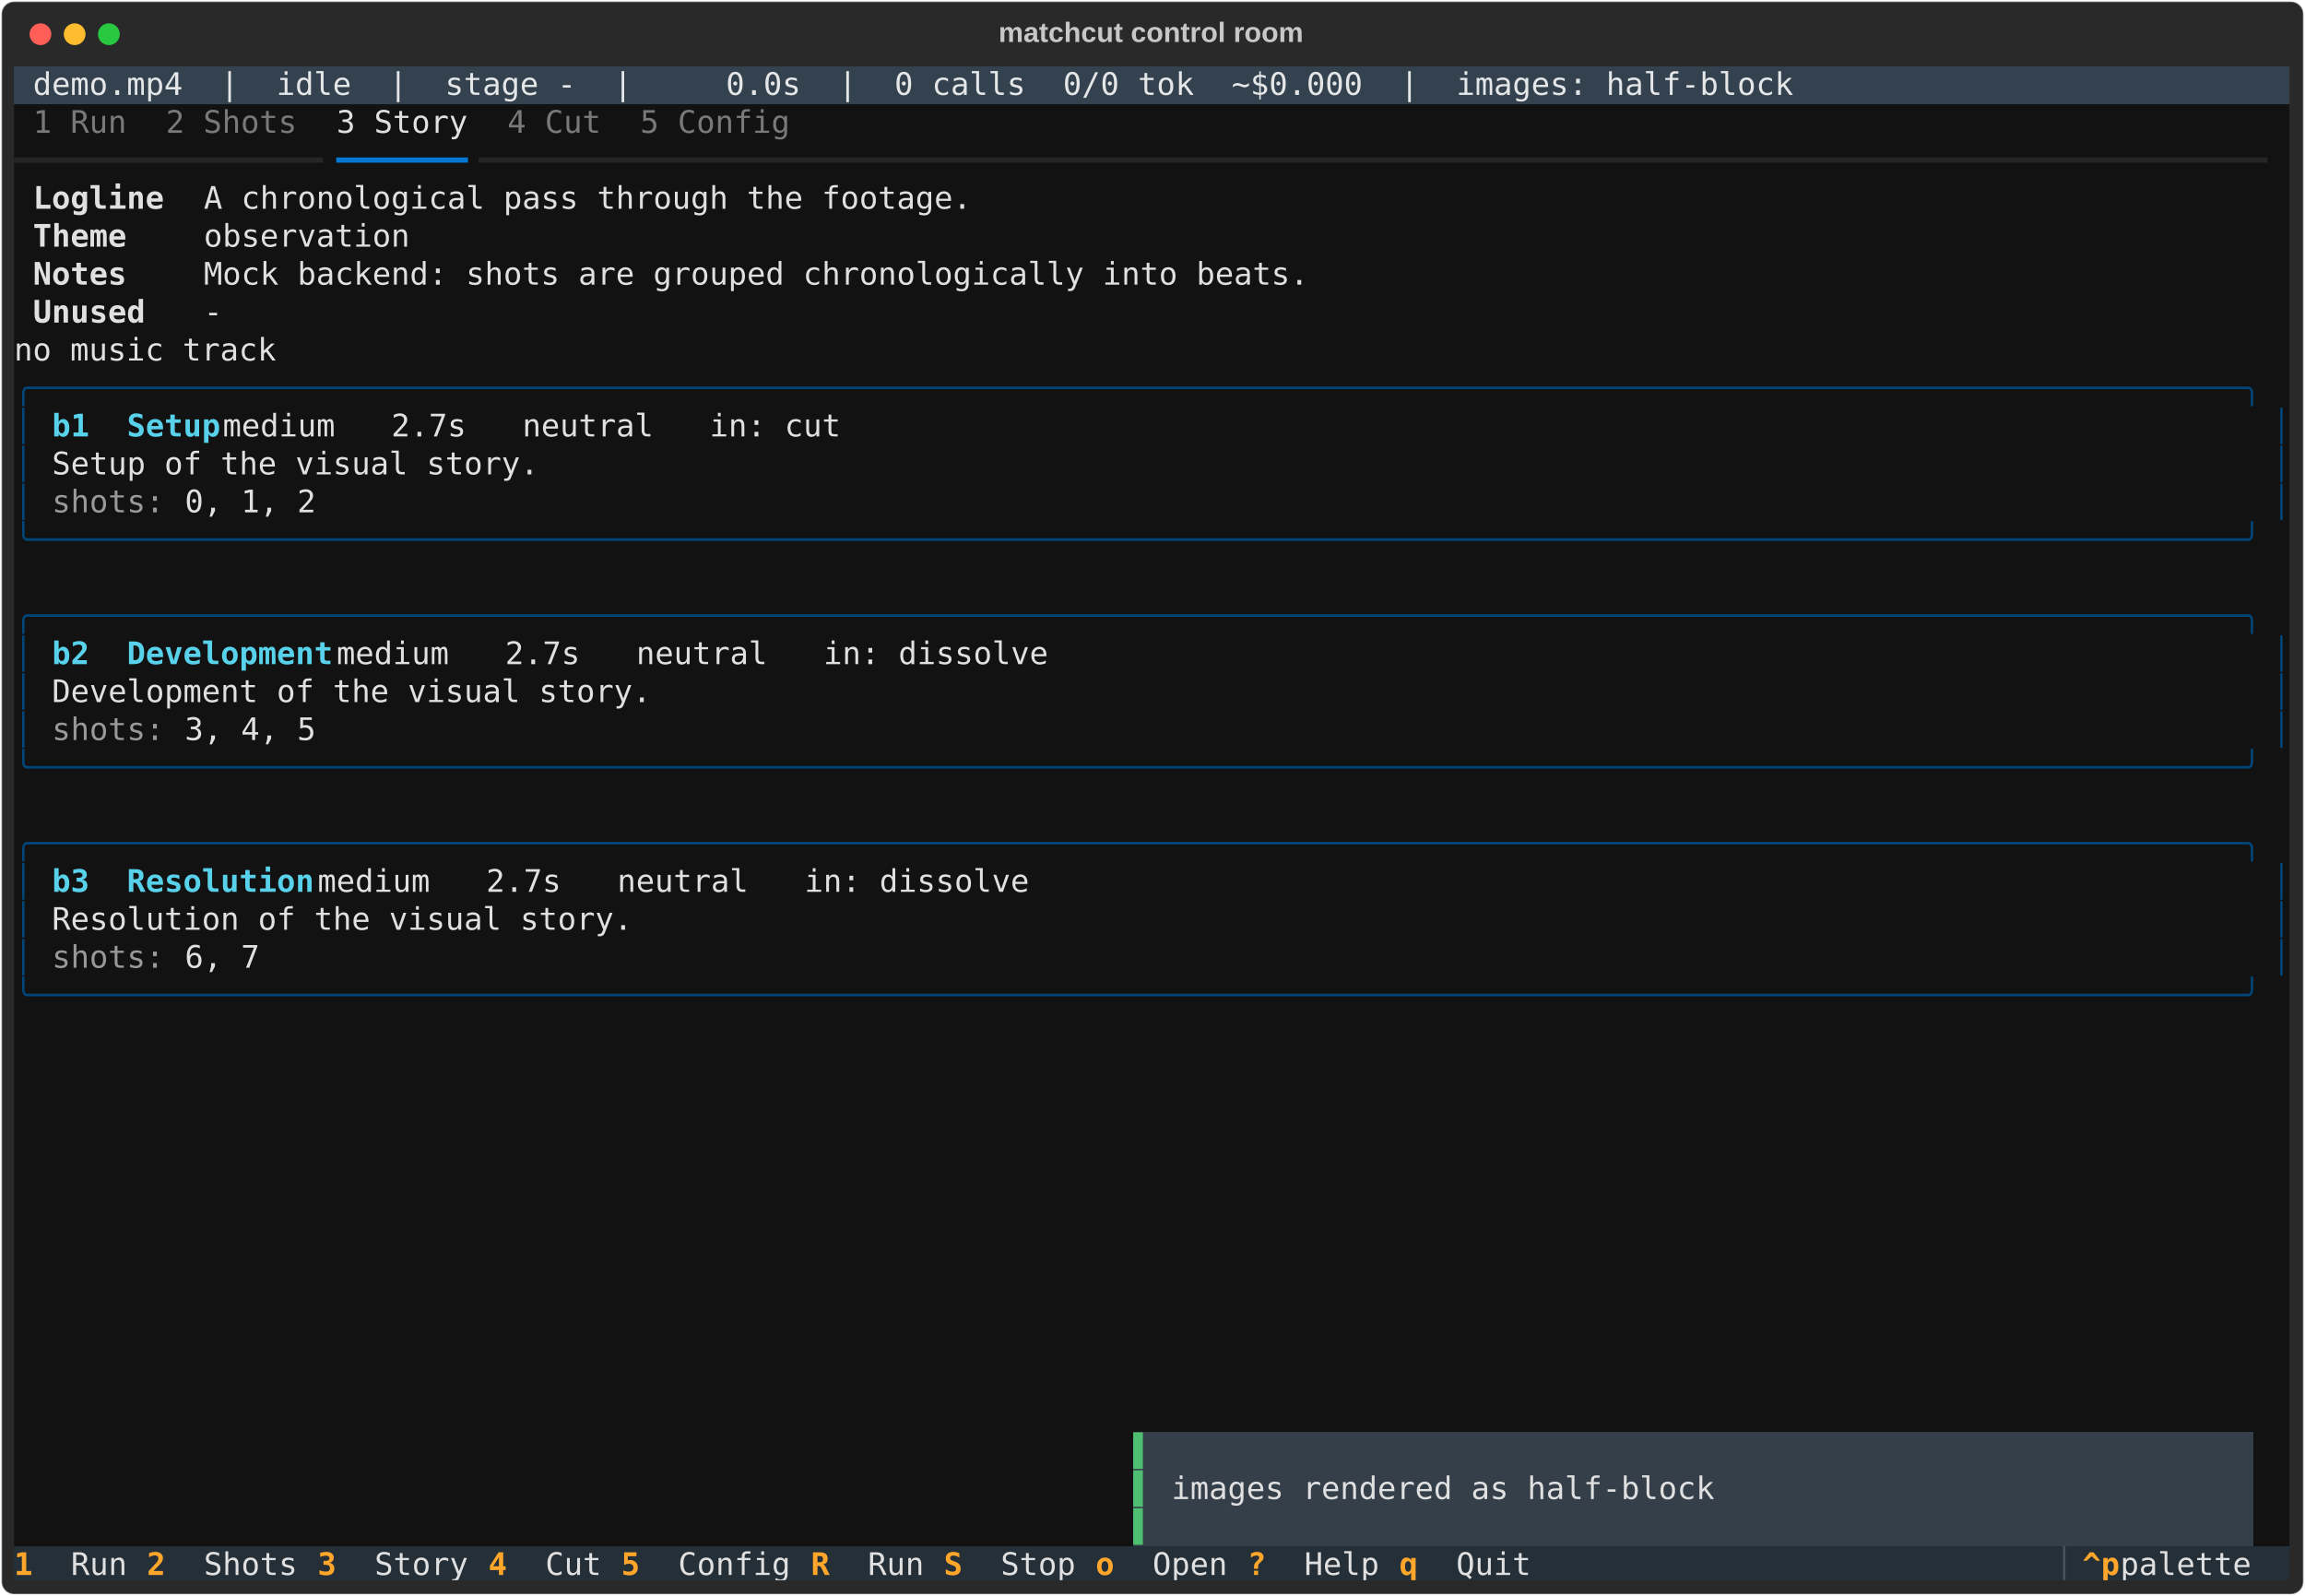
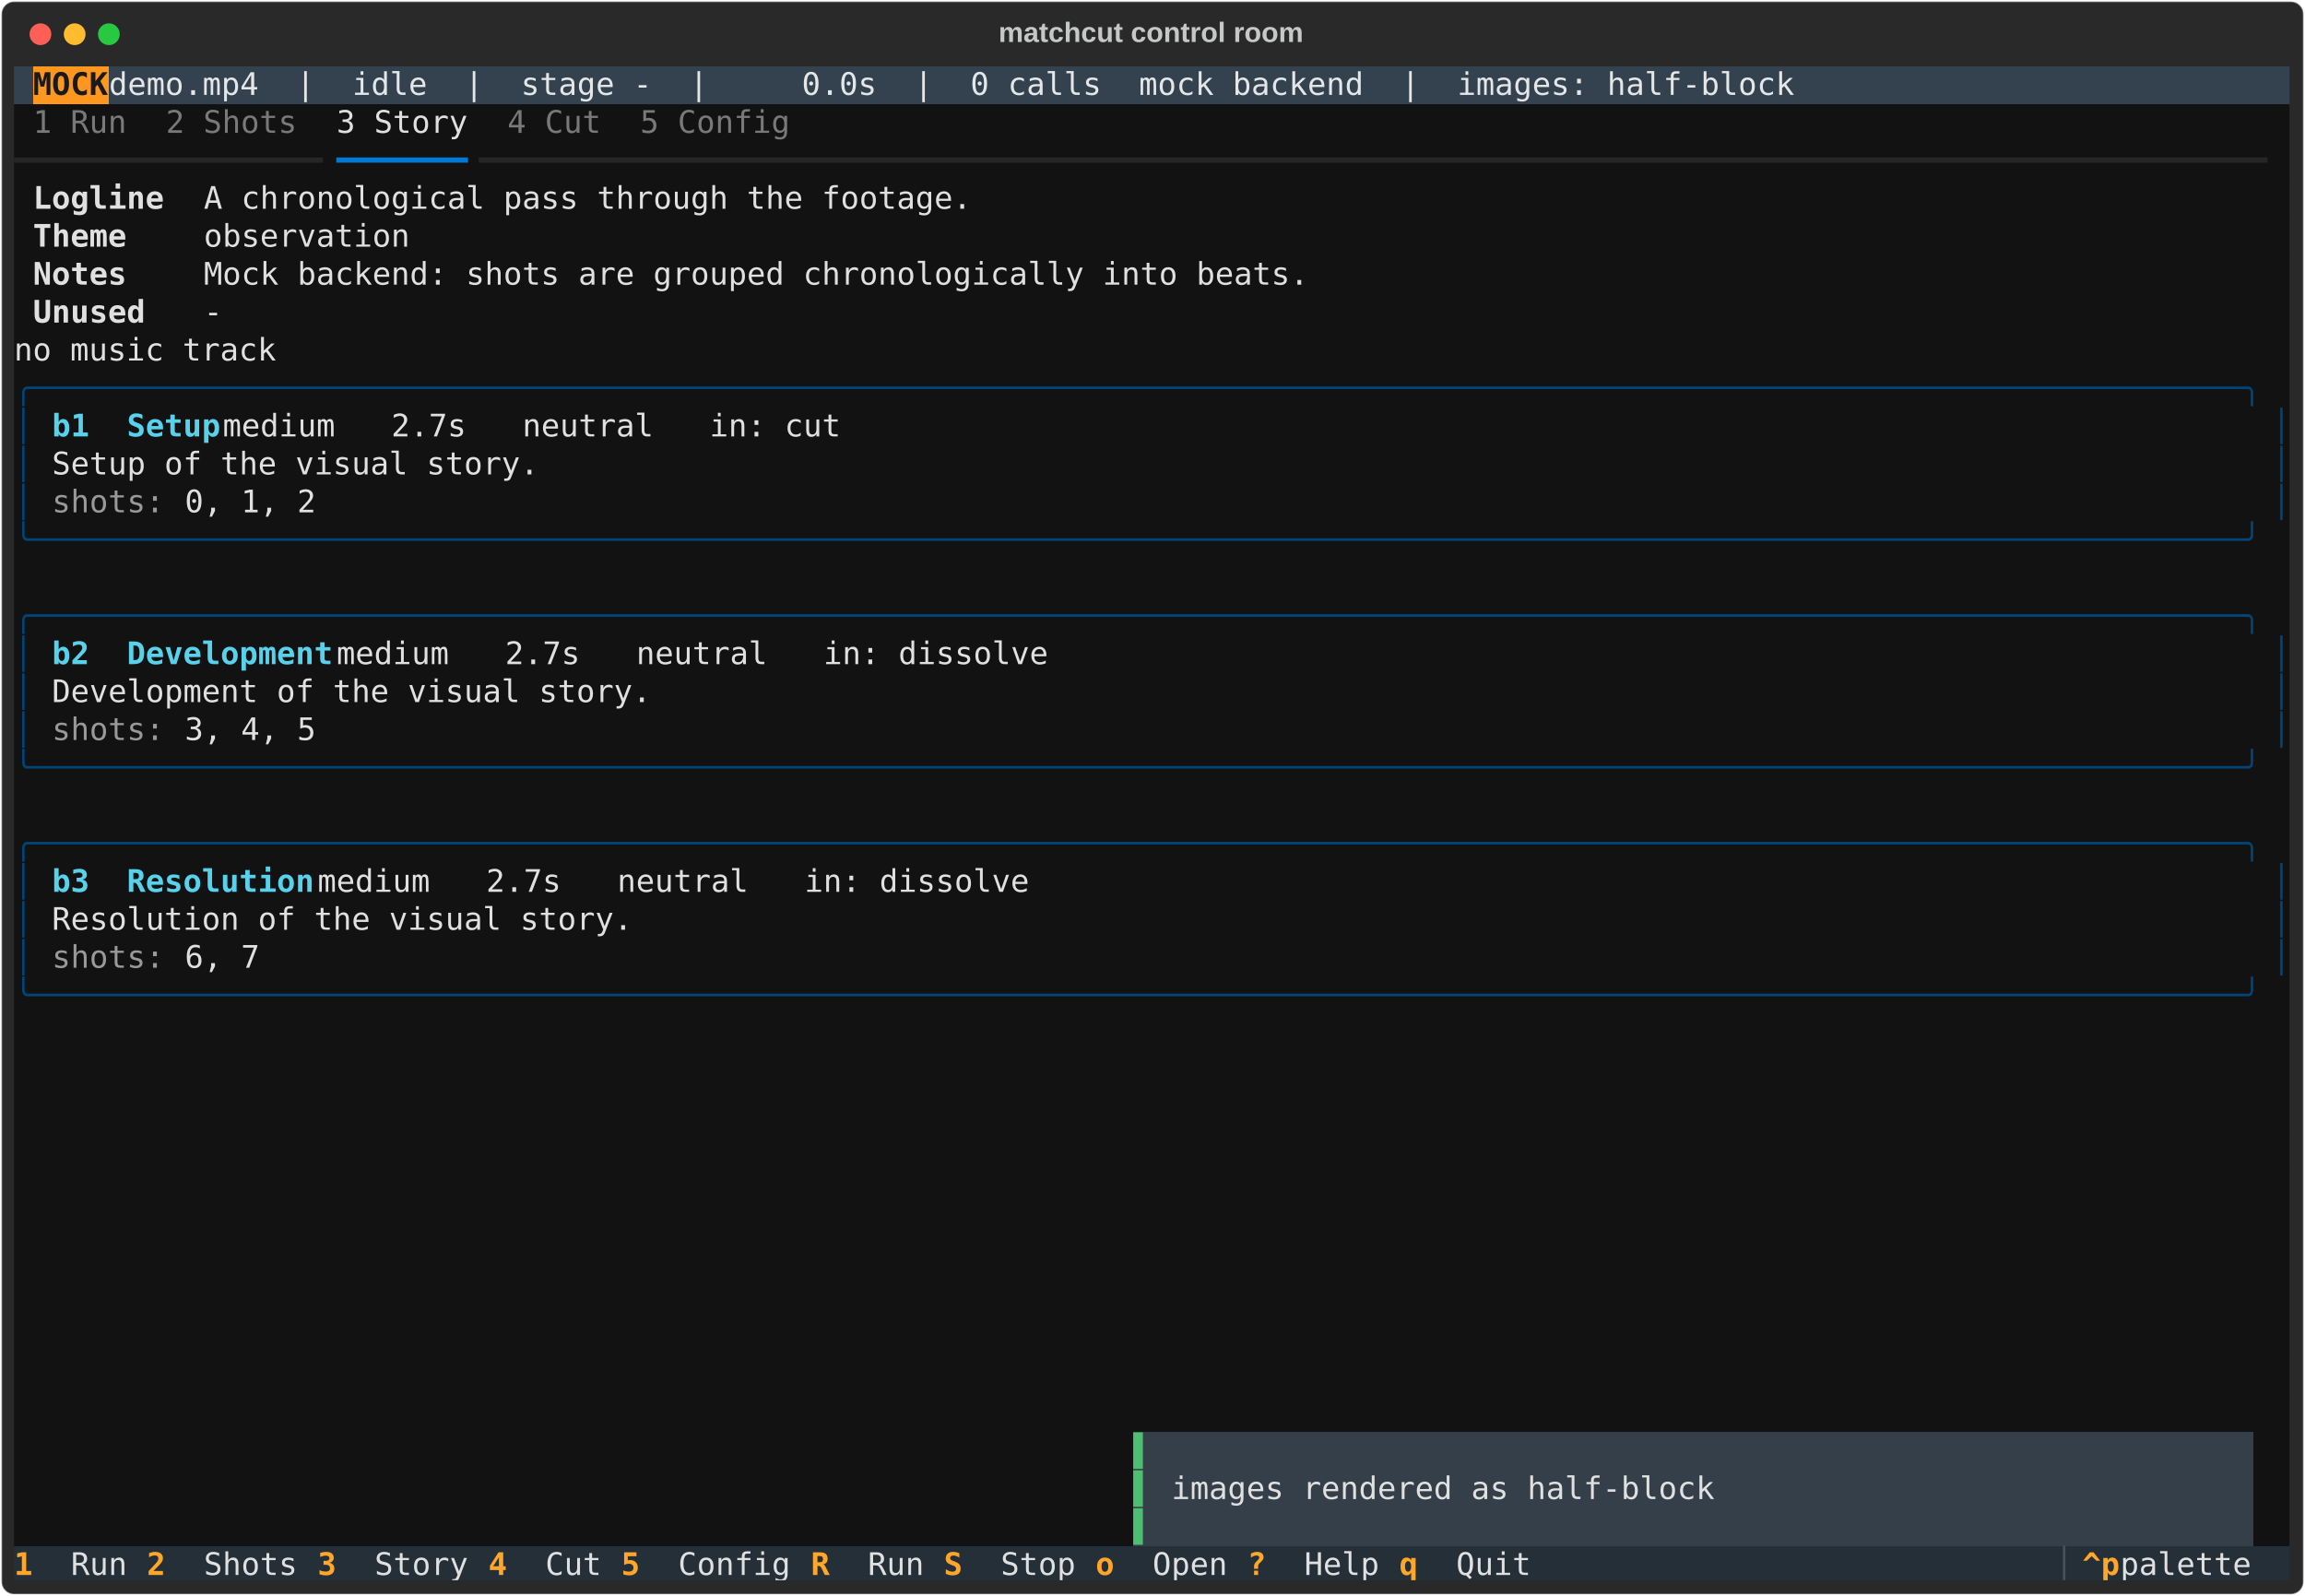
<svg xmlns="http://www.w3.org/2000/svg" class="rich-terminal" viewBox="0 0 1482 1026.0">
  <style>

    @font-face {
        font-family: "Fira Code";
        src: local("FiraCode-Regular"),
                url("https://cdnjs.cloudflare.com/ajax/libs/firacode/6.2.0/woff2/FiraCode-Regular.woff2") format("woff2"),
                url("https://cdnjs.cloudflare.com/ajax/libs/firacode/6.2.0/woff/FiraCode-Regular.woff") format("woff");
        font-style: normal;
        font-weight: 400;
    }
    @font-face {
        font-family: "Fira Code";
        src: local("FiraCode-Bold"),
                url("https://cdnjs.cloudflare.com/ajax/libs/firacode/6.2.0/woff2/FiraCode-Bold.woff2") format("woff2"),
                url("https://cdnjs.cloudflare.com/ajax/libs/firacode/6.2.0/woff/FiraCode-Bold.woff") format("woff");
        font-style: bold;
        font-weight: 700;
    }

    .terminal-matrix {
        font-family: Fira Code, monospace;
        font-size: 20px;
        line-height: 24.4px;
        font-variant-east-asian: full-width;
    }

    .terminal-title {
        font-size: 18px;
        font-weight: bold;
        font-family: arial;
    }

    .terminal-r1 { fill: #c5c8c6 }
- .terminal-r2 { fill: #e4e6e7 }
- .terminal-r3 { fill: #797979 }
- .terminal-r4 { fill: #e0e0e0 }
- .terminal-r5 { fill: #262626 }
- .terminal-r6 { fill: #0178d4 }
- .terminal-r7 { fill: #e0e0e0;font-weight: bold }
- .terminal-r8 { fill: #004578 }
- .terminal-r9 { fill: #58d1eb;font-weight: bold }
- .terminal-r10 { fill: #999999 }
- .terminal-r11 { fill: #4ebf71 }
- .terminal-r12 { fill: #ffa62b;font-weight: bold }
- .terminal-r13 { fill: #495259 }
+ .terminal-r2 { fill: #1a1a1a;font-weight: bold }
+ .terminal-r3 { fill: #e4e6e7 }
+ .terminal-r4 { fill: #797979 }
+ .terminal-r5 { fill: #e0e0e0 }
+ .terminal-r6 { fill: #262626 }
+ .terminal-r7 { fill: #0178d4 }
+ .terminal-r8 { fill: #e0e0e0;font-weight: bold }
+ .terminal-r9 { fill: #004578 }
+ .terminal-r10 { fill: #58d1eb;font-weight: bold }
+ .terminal-r11 { fill: #999999 }
+ .terminal-r12 { fill: #4ebf71 }
+ .terminal-r13 { fill: #ffa62b;font-weight: bold }
+ .terminal-r14 { fill: #495259 }
    </style>
  <defs>
    <clipPath id="terminal-clip-terminal">
      <rect x="0" y="0" width="1463.0" height="975.0" />
    </clipPath>
    <clipPath id="terminal-line-0">
      <rect x="0" y="1.5" width="1464" height="24.65" />
    </clipPath>
    <clipPath id="terminal-line-1">
      <rect x="0" y="25.9" width="1464" height="24.65" />
    </clipPath>
    <clipPath id="terminal-line-2">
      <rect x="0" y="50.3" width="1464" height="24.65" />
    </clipPath>
    <clipPath id="terminal-line-3">
      <rect x="0" y="74.7" width="1464" height="24.65" />
    </clipPath>
    <clipPath id="terminal-line-4">
      <rect x="0" y="99.1" width="1464" height="24.65" />
    </clipPath>
    <clipPath id="terminal-line-5">
      <rect x="0" y="123.5" width="1464" height="24.65" />
    </clipPath>
    <clipPath id="terminal-line-6">
      <rect x="0" y="147.9" width="1464" height="24.65" />
    </clipPath>
    <clipPath id="terminal-line-7">
      <rect x="0" y="172.3" width="1464" height="24.65" />
    </clipPath>
    <clipPath id="terminal-line-8">
      <rect x="0" y="196.7" width="1464" height="24.65" />
    </clipPath>
    <clipPath id="terminal-line-9">
      <rect x="0" y="221.1" width="1464" height="24.65" />
    </clipPath>
    <clipPath id="terminal-line-10">
      <rect x="0" y="245.5" width="1464" height="24.65" />
    </clipPath>
    <clipPath id="terminal-line-11">
      <rect x="0" y="269.9" width="1464" height="24.65" />
    </clipPath>
    <clipPath id="terminal-line-12">
      <rect x="0" y="294.3" width="1464" height="24.65" />
    </clipPath>
    <clipPath id="terminal-line-13">
      <rect x="0" y="318.7" width="1464" height="24.65" />
    </clipPath>
    <clipPath id="terminal-line-14">
      <rect x="0" y="343.1" width="1464" height="24.65" />
    </clipPath>
    <clipPath id="terminal-line-15">
      <rect x="0" y="367.5" width="1464" height="24.65" />
    </clipPath>
    <clipPath id="terminal-line-16">
      <rect x="0" y="391.9" width="1464" height="24.65" />
    </clipPath>
    <clipPath id="terminal-line-17">
      <rect x="0" y="416.3" width="1464" height="24.65" />
    </clipPath>
    <clipPath id="terminal-line-18">
      <rect x="0" y="440.7" width="1464" height="24.65" />
    </clipPath>
    <clipPath id="terminal-line-19">
      <rect x="0" y="465.1" width="1464" height="24.65" />
    </clipPath>
    <clipPath id="terminal-line-20">
      <rect x="0" y="489.5" width="1464" height="24.65" />
    </clipPath>
    <clipPath id="terminal-line-21">
      <rect x="0" y="513.9" width="1464" height="24.65" />
    </clipPath>
    <clipPath id="terminal-line-22">
      <rect x="0" y="538.3" width="1464" height="24.65" />
    </clipPath>
    <clipPath id="terminal-line-23">
      <rect x="0" y="562.7" width="1464" height="24.65" />
    </clipPath>
    <clipPath id="terminal-line-24">
      <rect x="0" y="587.1" width="1464" height="24.65" />
    </clipPath>
    <clipPath id="terminal-line-25">
      <rect x="0" y="611.5" width="1464" height="24.65" />
    </clipPath>
    <clipPath id="terminal-line-26">
      <rect x="0" y="635.9" width="1464" height="24.65" />
    </clipPath>
    <clipPath id="terminal-line-27">
      <rect x="0" y="660.3" width="1464" height="24.65" />
    </clipPath>
    <clipPath id="terminal-line-28">
      <rect x="0" y="684.7" width="1464" height="24.65" />
    </clipPath>
    <clipPath id="terminal-line-29">
      <rect x="0" y="709.1" width="1464" height="24.65" />
    </clipPath>
    <clipPath id="terminal-line-30">
      <rect x="0" y="733.5" width="1464" height="24.65" />
    </clipPath>
    <clipPath id="terminal-line-31">
      <rect x="0" y="757.9" width="1464" height="24.65" />
    </clipPath>
    <clipPath id="terminal-line-32">
      <rect x="0" y="782.3" width="1464" height="24.65" />
    </clipPath>
    <clipPath id="terminal-line-33">
      <rect x="0" y="806.7" width="1464" height="24.65" />
    </clipPath>
    <clipPath id="terminal-line-34">
      <rect x="0" y="831.1" width="1464" height="24.65" />
    </clipPath>
    <clipPath id="terminal-line-35">
      <rect x="0" y="855.5" width="1464" height="24.65" />
    </clipPath>
    <clipPath id="terminal-line-36">
      <rect x="0" y="879.9" width="1464" height="24.65" />
    </clipPath>
    <clipPath id="terminal-line-37">
      <rect x="0" y="904.3" width="1464" height="24.65" />
    </clipPath>
    <clipPath id="terminal-line-38">
      <rect x="0" y="928.7" width="1464" height="24.65" />
    </clipPath>
  </defs>
  <rect fill="#292929" stroke="rgba(255,255,255,0.35)" stroke-width="1" x="1" y="1" width="1480" height="1024" rx="8" />
  <text class="terminal-title" fill="#c5c8c6" text-anchor="middle" x="740" y="27">matchcut control room</text>
  <g transform="translate(26,22)">
    <circle cx="0" cy="0" r="7" fill="#ff5f57" />
    <circle cx="22" cy="0" r="7" fill="#febc2e" />
    <circle cx="44" cy="0" r="7" fill="#28c840" />
  </g>
  <g transform="translate(9, 41)" clip-path="url(#terminal-clip-terminal)">
    <rect fill="#33424e" x="0" y="1.5" width="12.2" height="24.65" shape-rendering="crispEdges" />
-     <rect fill="#33424e" x="12.2" y="1.5" width="1146.8" height="24.65" shape-rendering="crispEdges" />
-     <rect fill="#33424e" x="1159" y="1.5" width="305" height="24.65" shape-rendering="crispEdges" />
+     <rect fill="#fd971f" x="12.2" y="1.5" width="48.8" height="24.65" shape-rendering="crispEdges" />
+     <rect fill="#33424e" x="61" y="1.5" width="1122.4" height="24.65" shape-rendering="crispEdges" />
+     <rect fill="#33424e" x="1183.4" y="1.5" width="280.6" height="24.65" shape-rendering="crispEdges" />
    <rect fill="#121212" x="0" y="25.9" width="12.2" height="24.65" shape-rendering="crispEdges" />
    <rect fill="#121212" x="12.2" y="25.9" width="61" height="24.65" shape-rendering="crispEdges" />
    <rect fill="#121212" x="73.2" y="25.9" width="24.4" height="24.65" shape-rendering="crispEdges" />
    <rect fill="#121212" x="97.6" y="25.9" width="85.4" height="24.65" shape-rendering="crispEdges" />
    <rect fill="#121212" x="183" y="25.9" width="24.4" height="24.65" shape-rendering="crispEdges" />
    <rect fill="#121212" x="207.4" y="25.9" width="85.4" height="24.65" shape-rendering="crispEdges" />
    <rect fill="#121212" x="292.8" y="25.9" width="24.4" height="24.65" shape-rendering="crispEdges" />
    <rect fill="#121212" x="317.2" y="25.9" width="61" height="24.65" shape-rendering="crispEdges" />
    <rect fill="#121212" x="378.2" y="25.9" width="24.4" height="24.65" shape-rendering="crispEdges" />
    <rect fill="#121212" x="402.6" y="25.9" width="97.6" height="24.65" shape-rendering="crispEdges" />
    <rect fill="#121212" x="500.2" y="25.9" width="963.8" height="24.65" shape-rendering="crispEdges" />
    <rect fill="#121212" x="0" y="50.3" width="207.4" height="24.65" shape-rendering="crispEdges" />
    <rect fill="#121212" x="207.4" y="50.3" width="85.4" height="24.65" shape-rendering="crispEdges" />
    <rect fill="#121212" x="292.8" y="50.3" width="1171.2" height="24.65" shape-rendering="crispEdges" />
    <rect fill="#121212" x="0" y="74.7" width="12.2" height="24.65" shape-rendering="crispEdges" />
    <rect fill="#121212" x="12.2" y="74.7" width="109.8" height="24.65" shape-rendering="crispEdges" />
    <rect fill="#121212" x="122" y="74.7" width="500.2" height="24.65" shape-rendering="crispEdges" />
    <rect fill="#121212" x="622.2" y="74.7" width="841.8" height="24.65" shape-rendering="crispEdges" />
    <rect fill="#121212" x="0" y="99.1" width="12.2" height="24.65" shape-rendering="crispEdges" />
    <rect fill="#121212" x="12.2" y="99.1" width="109.8" height="24.65" shape-rendering="crispEdges" />
    <rect fill="#121212" x="122" y="99.1" width="134.2" height="24.65" shape-rendering="crispEdges" />
    <rect fill="#121212" x="256.2" y="99.1" width="1207.8" height="24.65" shape-rendering="crispEdges" />
    <rect fill="#121212" x="0" y="123.5" width="12.2" height="24.65" shape-rendering="crispEdges" />
    <rect fill="#121212" x="12.2" y="123.5" width="109.8" height="24.65" shape-rendering="crispEdges" />
    <rect fill="#121212" x="122" y="123.5" width="719.8" height="24.65" shape-rendering="crispEdges" />
    <rect fill="#121212" x="841.8" y="123.5" width="622.2" height="24.65" shape-rendering="crispEdges" />
    <rect fill="#121212" x="0" y="147.9" width="12.2" height="24.65" shape-rendering="crispEdges" />
    <rect fill="#121212" x="12.2" y="147.9" width="109.8" height="24.65" shape-rendering="crispEdges" />
    <rect fill="#121212" x="122" y="147.9" width="12.2" height="24.65" shape-rendering="crispEdges" />
    <rect fill="#121212" x="134.2" y="147.9" width="1329.8" height="24.65" shape-rendering="crispEdges" />
    <rect fill="#121212" x="0" y="172.3" width="170.8" height="24.65" shape-rendering="crispEdges" />
    <rect fill="#121212" x="170.8" y="172.3" width="1293.2" height="24.65" shape-rendering="crispEdges" />
    <rect fill="#121212" x="0" y="196.7" width="1464" height="24.65" shape-rendering="crispEdges" />
    <rect fill="#121212" x="0" y="221.1" width="12.2" height="24.65" shape-rendering="crispEdges" />
    <rect fill="#121212" x="12.2" y="221.1" width="12.2" height="24.65" shape-rendering="crispEdges" />
    <rect fill="#121212" x="24.4" y="221.1" width="109.8" height="24.65" shape-rendering="crispEdges" />
    <rect fill="#121212" x="134.2" y="221.1" width="439.2" height="24.65" shape-rendering="crispEdges" />
    <rect fill="#121212" x="573.4" y="221.1" width="878.4" height="24.65" shape-rendering="crispEdges" />
    <rect fill="#121212" x="1451.8" y="221.1" width="12.2" height="24.65" shape-rendering="crispEdges" />
    <rect fill="#121212" x="0" y="245.5" width="12.2" height="24.65" shape-rendering="crispEdges" />
    <rect fill="#121212" x="12.2" y="245.5" width="12.2" height="24.65" shape-rendering="crispEdges" />
    <rect fill="#121212" x="24.4" y="245.5" width="317.2" height="24.65" shape-rendering="crispEdges" />
    <rect fill="#121212" x="341.6" y="245.5" width="1110.2" height="24.65" shape-rendering="crispEdges" />
    <rect fill="#121212" x="1451.8" y="245.5" width="12.2" height="24.65" shape-rendering="crispEdges" />
    <rect fill="#121212" x="0" y="269.9" width="12.2" height="24.65" shape-rendering="crispEdges" />
    <rect fill="#121212" x="12.2" y="269.9" width="12.2" height="24.65" shape-rendering="crispEdges" />
    <rect fill="#121212" x="24.4" y="269.9" width="85.4" height="24.65" shape-rendering="crispEdges" />
    <rect fill="#121212" x="109.8" y="269.9" width="85.4" height="24.65" shape-rendering="crispEdges" />
    <rect fill="#121212" x="195.2" y="269.9" width="1256.6" height="24.65" shape-rendering="crispEdges" />
    <rect fill="#121212" x="1451.8" y="269.9" width="12.2" height="24.65" shape-rendering="crispEdges" />
    <rect fill="#121212" x="0" y="294.3" width="1464" height="24.65" shape-rendering="crispEdges" />
    <rect fill="#121212" x="0" y="318.7" width="1464" height="24.65" shape-rendering="crispEdges" />
    <rect fill="#121212" x="0" y="343.1" width="1464" height="24.65" shape-rendering="crispEdges" />
    <rect fill="#121212" x="0" y="367.5" width="12.2" height="24.65" shape-rendering="crispEdges" />
    <rect fill="#121212" x="12.2" y="367.5" width="12.2" height="24.65" shape-rendering="crispEdges" />
    <rect fill="#121212" x="24.4" y="367.5" width="183" height="24.65" shape-rendering="crispEdges" />
    <rect fill="#121212" x="207.4" y="367.5" width="500.2" height="24.65" shape-rendering="crispEdges" />
    <rect fill="#121212" x="707.6" y="367.5" width="744.2" height="24.65" shape-rendering="crispEdges" />
    <rect fill="#121212" x="1451.8" y="367.5" width="12.2" height="24.65" shape-rendering="crispEdges" />
    <rect fill="#121212" x="0" y="391.9" width="12.2" height="24.65" shape-rendering="crispEdges" />
    <rect fill="#121212" x="12.2" y="391.9" width="12.2" height="24.65" shape-rendering="crispEdges" />
    <rect fill="#121212" x="24.4" y="391.9" width="390.4" height="24.65" shape-rendering="crispEdges" />
    <rect fill="#121212" x="414.8" y="391.9" width="1037" height="24.65" shape-rendering="crispEdges" />
    <rect fill="#121212" x="1451.8" y="391.9" width="12.2" height="24.65" shape-rendering="crispEdges" />
    <rect fill="#121212" x="0" y="416.3" width="12.2" height="24.65" shape-rendering="crispEdges" />
    <rect fill="#121212" x="12.2" y="416.3" width="12.2" height="24.65" shape-rendering="crispEdges" />
    <rect fill="#121212" x="24.4" y="416.3" width="85.4" height="24.65" shape-rendering="crispEdges" />
    <rect fill="#121212" x="109.8" y="416.3" width="85.4" height="24.65" shape-rendering="crispEdges" />
    <rect fill="#121212" x="195.2" y="416.3" width="1256.6" height="24.65" shape-rendering="crispEdges" />
    <rect fill="#121212" x="1451.8" y="416.3" width="12.2" height="24.65" shape-rendering="crispEdges" />
    <rect fill="#121212" x="0" y="440.7" width="1464" height="24.65" shape-rendering="crispEdges" />
    <rect fill="#121212" x="0" y="465.1" width="1464" height="24.65" shape-rendering="crispEdges" />
    <rect fill="#121212" x="0" y="489.5" width="1464" height="24.65" shape-rendering="crispEdges" />
    <rect fill="#121212" x="0" y="513.9" width="12.2" height="24.65" shape-rendering="crispEdges" />
    <rect fill="#121212" x="12.2" y="513.9" width="12.2" height="24.65" shape-rendering="crispEdges" />
    <rect fill="#121212" x="24.4" y="513.9" width="170.8" height="24.65" shape-rendering="crispEdges" />
    <rect fill="#121212" x="195.2" y="513.9" width="500.2" height="24.65" shape-rendering="crispEdges" />
    <rect fill="#121212" x="695.4" y="513.9" width="756.4" height="24.65" shape-rendering="crispEdges" />
    <rect fill="#121212" x="1451.8" y="513.9" width="12.2" height="24.65" shape-rendering="crispEdges" />
    <rect fill="#121212" x="0" y="538.3" width="12.2" height="24.65" shape-rendering="crispEdges" />
    <rect fill="#121212" x="12.2" y="538.3" width="12.2" height="24.65" shape-rendering="crispEdges" />
    <rect fill="#121212" x="24.4" y="538.3" width="378.2" height="24.65" shape-rendering="crispEdges" />
    <rect fill="#121212" x="402.6" y="538.3" width="1049.2" height="24.65" shape-rendering="crispEdges" />
    <rect fill="#121212" x="1451.8" y="538.3" width="12.2" height="24.65" shape-rendering="crispEdges" />
    <rect fill="#121212" x="0" y="562.7" width="12.2" height="24.65" shape-rendering="crispEdges" />
    <rect fill="#121212" x="12.2" y="562.7" width="12.2" height="24.65" shape-rendering="crispEdges" />
    <rect fill="#121212" x="24.4" y="562.7" width="85.4" height="24.65" shape-rendering="crispEdges" />
    <rect fill="#121212" x="109.8" y="562.7" width="48.8" height="24.65" shape-rendering="crispEdges" />
    <rect fill="#121212" x="158.6" y="562.7" width="1293.2" height="24.65" shape-rendering="crispEdges" />
    <rect fill="#121212" x="1451.8" y="562.7" width="12.2" height="24.65" shape-rendering="crispEdges" />
    <rect fill="#121212" x="0" y="587.1" width="1464" height="24.65" shape-rendering="crispEdges" />
    <rect fill="#121212" x="0" y="611.5" width="1464" height="24.65" shape-rendering="crispEdges" />
    <rect fill="#121212" x="0" y="635.9" width="1464" height="24.65" shape-rendering="crispEdges" />
    <rect fill="#121212" x="0" y="660.3" width="1464" height="24.65" shape-rendering="crispEdges" />
    <rect fill="#121212" x="0" y="684.7" width="1464" height="24.65" shape-rendering="crispEdges" />
    <rect fill="#121212" x="0" y="709.1" width="1464" height="24.65" shape-rendering="crispEdges" />
    <rect fill="#121212" x="0" y="733.5" width="1464" height="24.65" shape-rendering="crispEdges" />
    <rect fill="#121212" x="0" y="757.9" width="1464" height="24.65" shape-rendering="crispEdges" />
    <rect fill="#121212" x="0" y="782.3" width="1464" height="24.65" shape-rendering="crispEdges" />
    <rect fill="#121212" x="0" y="806.7" width="1464" height="24.65" shape-rendering="crispEdges" />
    <rect fill="#121212" x="0" y="831.1" width="1464" height="24.65" shape-rendering="crispEdges" />
    <rect fill="#121212" x="0" y="855.5" width="1464" height="24.65" shape-rendering="crispEdges" />
    <rect fill="#121212" x="0" y="879.9" width="719.8" height="24.65" shape-rendering="crispEdges" />
    <rect fill="#343f49" x="719.8" y="879.9" width="12.2" height="24.65" shape-rendering="crispEdges" />
    <rect fill="#343f49" x="732" y="879.9" width="707.6" height="24.65" shape-rendering="crispEdges" />
    <rect fill="#121212" x="1439.6" y="879.9" width="24.4" height="24.65" shape-rendering="crispEdges" />
    <rect fill="#121212" x="0" y="904.3" width="719.8" height="24.65" shape-rendering="crispEdges" />
    <rect fill="#343f49" x="719.8" y="904.3" width="12.2" height="24.65" shape-rendering="crispEdges" />
    <rect fill="#343f49" x="732" y="904.3" width="12.2" height="24.65" shape-rendering="crispEdges" />
    <rect fill="#343f49" x="744.2" y="904.3" width="353.8" height="24.65" shape-rendering="crispEdges" />
    <rect fill="#343f49" x="1098" y="904.3" width="341.6" height="24.65" shape-rendering="crispEdges" />
    <rect fill="#121212" x="1439.6" y="904.3" width="24.4" height="24.65" shape-rendering="crispEdges" />
    <rect fill="#121212" x="0" y="928.7" width="719.8" height="24.65" shape-rendering="crispEdges" />
    <rect fill="#343f49" x="719.8" y="928.7" width="12.2" height="24.65" shape-rendering="crispEdges" />
    <rect fill="#343f49" x="732" y="928.7" width="707.6" height="24.65" shape-rendering="crispEdges" />
    <rect fill="#121212" x="1439.6" y="928.7" width="24.4" height="24.65" shape-rendering="crispEdges" />
    <rect fill="#242f38" x="0" y="953.1" width="36.6" height="24.65" shape-rendering="crispEdges" />
    <rect fill="#242f38" x="36.6" y="953.1" width="48.8" height="24.65" shape-rendering="crispEdges" />
    <rect fill="#242f38" x="85.4" y="953.1" width="36.6" height="24.65" shape-rendering="crispEdges" />
    <rect fill="#242f38" x="122" y="953.1" width="73.2" height="24.65" shape-rendering="crispEdges" />
    <rect fill="#242f38" x="195.2" y="953.1" width="36.6" height="24.65" shape-rendering="crispEdges" />
    <rect fill="#242f38" x="231.8" y="953.1" width="73.2" height="24.65" shape-rendering="crispEdges" />
    <rect fill="#242f38" x="305" y="953.1" width="36.6" height="24.65" shape-rendering="crispEdges" />
    <rect fill="#242f38" x="341.6" y="953.1" width="48.8" height="24.65" shape-rendering="crispEdges" />
    <rect fill="#242f38" x="390.4" y="953.1" width="36.6" height="24.65" shape-rendering="crispEdges" />
    <rect fill="#242f38" x="427" y="953.1" width="85.4" height="24.65" shape-rendering="crispEdges" />
    <rect fill="#242f38" x="512.4" y="953.1" width="36.6" height="24.65" shape-rendering="crispEdges" />
    <rect fill="#242f38" x="549" y="953.1" width="48.8" height="24.65" shape-rendering="crispEdges" />
    <rect fill="#242f38" x="597.8" y="953.1" width="36.6" height="24.65" shape-rendering="crispEdges" />
    <rect fill="#242f38" x="634.4" y="953.1" width="61" height="24.65" shape-rendering="crispEdges" />
    <rect fill="#242f38" x="695.4" y="953.1" width="36.6" height="24.65" shape-rendering="crispEdges" />
    <rect fill="#242f38" x="732" y="953.1" width="61" height="24.65" shape-rendering="crispEdges" />
    <rect fill="#242f38" x="793" y="953.1" width="36.6" height="24.65" shape-rendering="crispEdges" />
    <rect fill="#242f38" x="829.6" y="953.1" width="61" height="24.65" shape-rendering="crispEdges" />
    <rect fill="#242f38" x="890.6" y="953.1" width="36.6" height="24.65" shape-rendering="crispEdges" />
    <rect fill="#242f38" x="927.2" y="953.1" width="61" height="24.65" shape-rendering="crispEdges" />
    <rect fill="#242f38" x="988.2" y="953.1" width="329.4" height="24.65" shape-rendering="crispEdges" />
    <rect fill="#242f38" x="1317.6" y="953.1" width="12.2" height="24.65" shape-rendering="crispEdges" />
    <rect fill="#242f38" x="1329.8" y="953.1" width="24.4" height="24.65" shape-rendering="crispEdges" />
    <rect fill="#242f38" x="1354.2" y="953.1" width="97.6" height="24.65" shape-rendering="crispEdges" />
    <rect fill="#242f38" x="1451.8" y="953.1" width="12.2" height="24.65" shape-rendering="crispEdges" />
    <g class="terminal-matrix">
-       <text class="terminal-r2" x="12.2" y="20" textLength="1146.8" clip-path="url(#terminal-line-0)">demo.mp4  |  idle  |  stage -  |     0.0s  |  0 calls  0/0 tok  ~$0.000  |  images: half-block</text>
+       <text class="terminal-r2" x="12.2" y="20" textLength="48.8" clip-path="url(#terminal-line-0)">MOCK</text>
+       <text class="terminal-r3" x="61" y="20" textLength="1122.4" clip-path="url(#terminal-line-0)">  demo.mp4  |  idle  |  stage -  |     0.0s  |  0 calls  mock backend  |  images: half-block</text>
      <text class="terminal-r1" x="1464" y="20" textLength="12.2" clip-path="url(#terminal-line-0)">
</text>
-       <text class="terminal-r3" x="12.2" y="44.4" textLength="61" clip-path="url(#terminal-line-1)">1 Run</text>
-       <text class="terminal-r3" x="97.6" y="44.4" textLength="85.4" clip-path="url(#terminal-line-1)">2 Shots</text>
-       <text class="terminal-r4" x="207.4" y="44.4" textLength="85.4" clip-path="url(#terminal-line-1)">3 Story</text>
-       <text class="terminal-r3" x="317.2" y="44.4" textLength="61" clip-path="url(#terminal-line-1)">4 Cut</text>
-       <text class="terminal-r3" x="402.6" y="44.4" textLength="97.6" clip-path="url(#terminal-line-1)">5 Config</text>
+       <text class="terminal-r4" x="12.2" y="44.4" textLength="61" clip-path="url(#terminal-line-1)">1 Run</text>
+       <text class="terminal-r4" x="97.6" y="44.4" textLength="85.4" clip-path="url(#terminal-line-1)">2 Shots</text>
+       <text class="terminal-r5" x="207.4" y="44.4" textLength="85.4" clip-path="url(#terminal-line-1)">3 Story</text>
+       <text class="terminal-r4" x="317.2" y="44.4" textLength="61" clip-path="url(#terminal-line-1)">4 Cut</text>
+       <text class="terminal-r4" x="402.6" y="44.4" textLength="97.6" clip-path="url(#terminal-line-1)">5 Config</text>
      <text class="terminal-r1" x="1464" y="44.4" textLength="12.2" clip-path="url(#terminal-line-1)">
</text>
-       <text class="terminal-r5" x="0" y="68.8" textLength="207.4" clip-path="url(#terminal-line-2)">━━━━━━━━━━━━━━━━╸</text>
-       <text class="terminal-r6" x="207.4" y="68.8" textLength="85.4" clip-path="url(#terminal-line-2)">━━━━━━━</text>
-       <text class="terminal-r5" x="292.8" y="68.8" textLength="1171.2" clip-path="url(#terminal-line-2)">╺━━━━━━━━━━━━━━━━━━━━━━━━━━━━━━━━━━━━━━━━━━━━━━━━━━━━━━━━━━━━━━━━━━━━━━━━━━━━━━━━━━━━━━━━━━━━━━━</text>
+       <text class="terminal-r6" x="0" y="68.8" textLength="207.4" clip-path="url(#terminal-line-2)">━━━━━━━━━━━━━━━━╸</text>
+       <text class="terminal-r7" x="207.4" y="68.8" textLength="85.4" clip-path="url(#terminal-line-2)">━━━━━━━</text>
+       <text class="terminal-r6" x="292.8" y="68.8" textLength="1171.2" clip-path="url(#terminal-line-2)">╺━━━━━━━━━━━━━━━━━━━━━━━━━━━━━━━━━━━━━━━━━━━━━━━━━━━━━━━━━━━━━━━━━━━━━━━━━━━━━━━━━━━━━━━━━━━━━━━</text>
      <text class="terminal-r1" x="1464" y="68.8" textLength="12.2" clip-path="url(#terminal-line-2)">
</text>
-       <text class="terminal-r7" x="12.2" y="93.2" textLength="109.8" clip-path="url(#terminal-line-3)">Logline  </text>
-       <text class="terminal-r4" x="122" y="93.2" textLength="500.2" clip-path="url(#terminal-line-3)">A chronological pass through the footage.</text>
+       <text class="terminal-r8" x="12.2" y="93.2" textLength="109.8" clip-path="url(#terminal-line-3)">Logline  </text>
+       <text class="terminal-r5" x="122" y="93.2" textLength="500.2" clip-path="url(#terminal-line-3)">A chronological pass through the footage.</text>
      <text class="terminal-r1" x="1464" y="93.2" textLength="12.2" clip-path="url(#terminal-line-3)">
</text>
-       <text class="terminal-r7" x="12.2" y="117.6" textLength="109.8" clip-path="url(#terminal-line-4)">Theme    </text>
-       <text class="terminal-r4" x="122" y="117.6" textLength="134.2" clip-path="url(#terminal-line-4)">observation</text>
+       <text class="terminal-r8" x="12.2" y="117.6" textLength="109.8" clip-path="url(#terminal-line-4)">Theme    </text>
+       <text class="terminal-r5" x="122" y="117.6" textLength="134.2" clip-path="url(#terminal-line-4)">observation</text>
      <text class="terminal-r1" x="1464" y="117.6" textLength="12.2" clip-path="url(#terminal-line-4)">
</text>
-       <text class="terminal-r7" x="12.2" y="142" textLength="109.8" clip-path="url(#terminal-line-5)">Notes    </text>
-       <text class="terminal-r4" x="122" y="142" textLength="719.8" clip-path="url(#terminal-line-5)">Mock backend: shots are grouped chronologically into beats.</text>
+       <text class="terminal-r8" x="12.2" y="142" textLength="109.8" clip-path="url(#terminal-line-5)">Notes    </text>
+       <text class="terminal-r5" x="122" y="142" textLength="719.8" clip-path="url(#terminal-line-5)">Mock backend: shots are grouped chronologically into beats.</text>
      <text class="terminal-r1" x="1464" y="142" textLength="12.2" clip-path="url(#terminal-line-5)">
</text>
-       <text class="terminal-r7" x="12.2" y="166.4" textLength="109.8" clip-path="url(#terminal-line-6)">Unused   </text>
-       <text class="terminal-r4" x="122" y="166.4" textLength="12.2" clip-path="url(#terminal-line-6)">-</text>
+       <text class="terminal-r8" x="12.2" y="166.4" textLength="109.8" clip-path="url(#terminal-line-6)">Unused   </text>
+       <text class="terminal-r5" x="122" y="166.4" textLength="12.2" clip-path="url(#terminal-line-6)">-</text>
      <text class="terminal-r1" x="1464" y="166.4" textLength="12.2" clip-path="url(#terminal-line-6)">
</text>
-       <text class="terminal-r4" x="0" y="190.8" textLength="170.8" clip-path="url(#terminal-line-7)">no music track</text>
+       <text class="terminal-r5" x="0" y="190.8" textLength="170.8" clip-path="url(#terminal-line-7)">no music track</text>
      <text class="terminal-r1" x="1464" y="190.8" textLength="12.2" clip-path="url(#terminal-line-7)">
</text>
-       <text class="terminal-r8" x="0" y="215.2" textLength="1464" clip-path="url(#terminal-line-8)">╭──────────────────────────────────────────────────────────────────────────────────────────────────────────────────────╮</text>
+       <text class="terminal-r9" x="0" y="215.2" textLength="1464" clip-path="url(#terminal-line-8)">╭──────────────────────────────────────────────────────────────────────────────────────────────────────────────────────╮</text>
      <text class="terminal-r1" x="1464" y="215.2" textLength="12.2" clip-path="url(#terminal-line-8)">
</text>
-       <text class="terminal-r8" x="0" y="239.6" textLength="12.2" clip-path="url(#terminal-line-9)">│</text>
-       <text class="terminal-r9" x="24.4" y="239.6" textLength="109.8" clip-path="url(#terminal-line-9)">b1  Setup</text>
-       <text class="terminal-r4" x="134.2" y="239.6" textLength="439.2" clip-path="url(#terminal-line-9)">   medium   2.7s   neutral   in: cut</text>
-       <text class="terminal-r8" x="1451.8" y="239.6" textLength="12.2" clip-path="url(#terminal-line-9)">│</text>
+       <text class="terminal-r9" x="0" y="239.6" textLength="12.2" clip-path="url(#terminal-line-9)">│</text>
+       <text class="terminal-r10" x="24.4" y="239.6" textLength="109.8" clip-path="url(#terminal-line-9)">b1  Setup</text>
+       <text class="terminal-r5" x="134.2" y="239.6" textLength="439.2" clip-path="url(#terminal-line-9)">   medium   2.7s   neutral   in: cut</text>
+       <text class="terminal-r9" x="1451.8" y="239.6" textLength="12.2" clip-path="url(#terminal-line-9)">│</text>
      <text class="terminal-r1" x="1464" y="239.6" textLength="12.2" clip-path="url(#terminal-line-9)">
</text>
-       <text class="terminal-r8" x="0" y="264" textLength="12.2" clip-path="url(#terminal-line-10)">│</text>
-       <text class="terminal-r4" x="24.4" y="264" textLength="317.2" clip-path="url(#terminal-line-10)">Setup of the visual story.</text>
-       <text class="terminal-r8" x="1451.8" y="264" textLength="12.2" clip-path="url(#terminal-line-10)">│</text>
+       <text class="terminal-r9" x="0" y="264" textLength="12.2" clip-path="url(#terminal-line-10)">│</text>
+       <text class="terminal-r5" x="24.4" y="264" textLength="317.2" clip-path="url(#terminal-line-10)">Setup of the visual story.</text>
+       <text class="terminal-r9" x="1451.8" y="264" textLength="12.2" clip-path="url(#terminal-line-10)">│</text>
      <text class="terminal-r1" x="1464" y="264" textLength="12.2" clip-path="url(#terminal-line-10)">
</text>
-       <text class="terminal-r8" x="0" y="288.4" textLength="12.2" clip-path="url(#terminal-line-11)">│</text>
-       <text class="terminal-r10" x="24.4" y="288.4" textLength="85.4" clip-path="url(#terminal-line-11)">shots: </text>
-       <text class="terminal-r4" x="109.8" y="288.4" textLength="85.4" clip-path="url(#terminal-line-11)">0, 1, 2</text>
-       <text class="terminal-r8" x="1451.8" y="288.4" textLength="12.2" clip-path="url(#terminal-line-11)">│</text>
+       <text class="terminal-r9" x="0" y="288.4" textLength="12.2" clip-path="url(#terminal-line-11)">│</text>
+       <text class="terminal-r11" x="24.4" y="288.4" textLength="85.4" clip-path="url(#terminal-line-11)">shots: </text>
+       <text class="terminal-r5" x="109.8" y="288.4" textLength="85.4" clip-path="url(#terminal-line-11)">0, 1, 2</text>
+       <text class="terminal-r9" x="1451.8" y="288.4" textLength="12.2" clip-path="url(#terminal-line-11)">│</text>
      <text class="terminal-r1" x="1464" y="288.4" textLength="12.2" clip-path="url(#terminal-line-11)">
</text>
-       <text class="terminal-r8" x="0" y="312.8" textLength="1464" clip-path="url(#terminal-line-12)">╰──────────────────────────────────────────────────────────────────────────────────────────────────────────────────────╯</text>
+       <text class="terminal-r9" x="0" y="312.8" textLength="1464" clip-path="url(#terminal-line-12)">╰──────────────────────────────────────────────────────────────────────────────────────────────────────────────────────╯</text>
      <text class="terminal-r1" x="1464" y="312.8" textLength="12.2" clip-path="url(#terminal-line-12)">
</text>
      <text class="terminal-r1" x="1464" y="337.2" textLength="12.2" clip-path="url(#terminal-line-13)">
</text>
-       <text class="terminal-r8" x="0" y="361.6" textLength="1464" clip-path="url(#terminal-line-14)">╭──────────────────────────────────────────────────────────────────────────────────────────────────────────────────────╮</text>
+       <text class="terminal-r9" x="0" y="361.6" textLength="1464" clip-path="url(#terminal-line-14)">╭──────────────────────────────────────────────────────────────────────────────────────────────────────────────────────╮</text>
      <text class="terminal-r1" x="1464" y="361.6" textLength="12.2" clip-path="url(#terminal-line-14)">
</text>
-       <text class="terminal-r8" x="0" y="386" textLength="12.2" clip-path="url(#terminal-line-15)">│</text>
-       <text class="terminal-r9" x="24.4" y="386" textLength="183" clip-path="url(#terminal-line-15)">b2  Development</text>
-       <text class="terminal-r4" x="207.4" y="386" textLength="500.2" clip-path="url(#terminal-line-15)">   medium   2.7s   neutral   in: dissolve</text>
-       <text class="terminal-r8" x="1451.8" y="386" textLength="12.2" clip-path="url(#terminal-line-15)">│</text>
+       <text class="terminal-r9" x="0" y="386" textLength="12.2" clip-path="url(#terminal-line-15)">│</text>
+       <text class="terminal-r10" x="24.4" y="386" textLength="183" clip-path="url(#terminal-line-15)">b2  Development</text>
+       <text class="terminal-r5" x="207.4" y="386" textLength="500.2" clip-path="url(#terminal-line-15)">   medium   2.7s   neutral   in: dissolve</text>
+       <text class="terminal-r9" x="1451.8" y="386" textLength="12.2" clip-path="url(#terminal-line-15)">│</text>
      <text class="terminal-r1" x="1464" y="386" textLength="12.2" clip-path="url(#terminal-line-15)">
</text>
-       <text class="terminal-r8" x="0" y="410.4" textLength="12.2" clip-path="url(#terminal-line-16)">│</text>
-       <text class="terminal-r4" x="24.4" y="410.4" textLength="390.4" clip-path="url(#terminal-line-16)">Development of the visual story.</text>
-       <text class="terminal-r8" x="1451.8" y="410.4" textLength="12.2" clip-path="url(#terminal-line-16)">│</text>
+       <text class="terminal-r9" x="0" y="410.4" textLength="12.2" clip-path="url(#terminal-line-16)">│</text>
+       <text class="terminal-r5" x="24.4" y="410.4" textLength="390.4" clip-path="url(#terminal-line-16)">Development of the visual story.</text>
+       <text class="terminal-r9" x="1451.8" y="410.4" textLength="12.2" clip-path="url(#terminal-line-16)">│</text>
      <text class="terminal-r1" x="1464" y="410.4" textLength="12.2" clip-path="url(#terminal-line-16)">
</text>
-       <text class="terminal-r8" x="0" y="434.8" textLength="12.2" clip-path="url(#terminal-line-17)">│</text>
-       <text class="terminal-r10" x="24.4" y="434.8" textLength="85.4" clip-path="url(#terminal-line-17)">shots: </text>
-       <text class="terminal-r4" x="109.8" y="434.8" textLength="85.4" clip-path="url(#terminal-line-17)">3, 4, 5</text>
-       <text class="terminal-r8" x="1451.8" y="434.8" textLength="12.2" clip-path="url(#terminal-line-17)">│</text>
+       <text class="terminal-r9" x="0" y="434.8" textLength="12.2" clip-path="url(#terminal-line-17)">│</text>
+       <text class="terminal-r11" x="24.4" y="434.8" textLength="85.4" clip-path="url(#terminal-line-17)">shots: </text>
+       <text class="terminal-r5" x="109.8" y="434.8" textLength="85.4" clip-path="url(#terminal-line-17)">3, 4, 5</text>
+       <text class="terminal-r9" x="1451.8" y="434.8" textLength="12.2" clip-path="url(#terminal-line-17)">│</text>
      <text class="terminal-r1" x="1464" y="434.8" textLength="12.2" clip-path="url(#terminal-line-17)">
</text>
-       <text class="terminal-r8" x="0" y="459.2" textLength="1464" clip-path="url(#terminal-line-18)">╰──────────────────────────────────────────────────────────────────────────────────────────────────────────────────────╯</text>
+       <text class="terminal-r9" x="0" y="459.2" textLength="1464" clip-path="url(#terminal-line-18)">╰──────────────────────────────────────────────────────────────────────────────────────────────────────────────────────╯</text>
      <text class="terminal-r1" x="1464" y="459.2" textLength="12.2" clip-path="url(#terminal-line-18)">
</text>
      <text class="terminal-r1" x="1464" y="483.6" textLength="12.2" clip-path="url(#terminal-line-19)">
</text>
-       <text class="terminal-r8" x="0" y="508" textLength="1464" clip-path="url(#terminal-line-20)">╭──────────────────────────────────────────────────────────────────────────────────────────────────────────────────────╮</text>
+       <text class="terminal-r9" x="0" y="508" textLength="1464" clip-path="url(#terminal-line-20)">╭──────────────────────────────────────────────────────────────────────────────────────────────────────────────────────╮</text>
      <text class="terminal-r1" x="1464" y="508" textLength="12.2" clip-path="url(#terminal-line-20)">
</text>
-       <text class="terminal-r8" x="0" y="532.4" textLength="12.2" clip-path="url(#terminal-line-21)">│</text>
-       <text class="terminal-r9" x="24.4" y="532.4" textLength="170.8" clip-path="url(#terminal-line-21)">b3  Resolution</text>
-       <text class="terminal-r4" x="195.2" y="532.4" textLength="500.2" clip-path="url(#terminal-line-21)">   medium   2.7s   neutral   in: dissolve</text>
-       <text class="terminal-r8" x="1451.8" y="532.4" textLength="12.2" clip-path="url(#terminal-line-21)">│</text>
+       <text class="terminal-r9" x="0" y="532.4" textLength="12.2" clip-path="url(#terminal-line-21)">│</text>
+       <text class="terminal-r10" x="24.4" y="532.4" textLength="170.8" clip-path="url(#terminal-line-21)">b3  Resolution</text>
+       <text class="terminal-r5" x="195.2" y="532.4" textLength="500.2" clip-path="url(#terminal-line-21)">   medium   2.7s   neutral   in: dissolve</text>
+       <text class="terminal-r9" x="1451.8" y="532.4" textLength="12.2" clip-path="url(#terminal-line-21)">│</text>
      <text class="terminal-r1" x="1464" y="532.4" textLength="12.2" clip-path="url(#terminal-line-21)">
</text>
-       <text class="terminal-r8" x="0" y="556.8" textLength="12.2" clip-path="url(#terminal-line-22)">│</text>
-       <text class="terminal-r4" x="24.4" y="556.8" textLength="378.2" clip-path="url(#terminal-line-22)">Resolution of the visual story.</text>
-       <text class="terminal-r8" x="1451.8" y="556.8" textLength="12.2" clip-path="url(#terminal-line-22)">│</text>
+       <text class="terminal-r9" x="0" y="556.8" textLength="12.2" clip-path="url(#terminal-line-22)">│</text>
+       <text class="terminal-r5" x="24.4" y="556.8" textLength="378.2" clip-path="url(#terminal-line-22)">Resolution of the visual story.</text>
+       <text class="terminal-r9" x="1451.8" y="556.8" textLength="12.2" clip-path="url(#terminal-line-22)">│</text>
      <text class="terminal-r1" x="1464" y="556.8" textLength="12.2" clip-path="url(#terminal-line-22)">
</text>
-       <text class="terminal-r8" x="0" y="581.2" textLength="12.2" clip-path="url(#terminal-line-23)">│</text>
-       <text class="terminal-r10" x="24.4" y="581.2" textLength="85.4" clip-path="url(#terminal-line-23)">shots: </text>
-       <text class="terminal-r4" x="109.8" y="581.2" textLength="48.8" clip-path="url(#terminal-line-23)">6, 7</text>
-       <text class="terminal-r8" x="1451.8" y="581.2" textLength="12.2" clip-path="url(#terminal-line-23)">│</text>
+       <text class="terminal-r9" x="0" y="581.2" textLength="12.2" clip-path="url(#terminal-line-23)">│</text>
+       <text class="terminal-r11" x="24.4" y="581.2" textLength="85.4" clip-path="url(#terminal-line-23)">shots: </text>
+       <text class="terminal-r5" x="109.8" y="581.2" textLength="48.8" clip-path="url(#terminal-line-23)">6, 7</text>
+       <text class="terminal-r9" x="1451.8" y="581.2" textLength="12.2" clip-path="url(#terminal-line-23)">│</text>
      <text class="terminal-r1" x="1464" y="581.2" textLength="12.2" clip-path="url(#terminal-line-23)">
</text>
-       <text class="terminal-r8" x="0" y="605.6" textLength="1464" clip-path="url(#terminal-line-24)">╰──────────────────────────────────────────────────────────────────────────────────────────────────────────────────────╯</text>
+       <text class="terminal-r9" x="0" y="605.6" textLength="1464" clip-path="url(#terminal-line-24)">╰──────────────────────────────────────────────────────────────────────────────────────────────────────────────────────╯</text>
      <text class="terminal-r1" x="1464" y="605.6" textLength="12.2" clip-path="url(#terminal-line-24)">
</text>
      <text class="terminal-r1" x="1464" y="630" textLength="12.2" clip-path="url(#terminal-line-25)">
</text>
      <text class="terminal-r1" x="1464" y="654.4" textLength="12.2" clip-path="url(#terminal-line-26)">
</text>
      <text class="terminal-r1" x="1464" y="678.8" textLength="12.2" clip-path="url(#terminal-line-27)">
</text>
      <text class="terminal-r1" x="1464" y="703.2" textLength="12.2" clip-path="url(#terminal-line-28)">
</text>
      <text class="terminal-r1" x="1464" y="727.6" textLength="12.2" clip-path="url(#terminal-line-29)">
</text>
      <text class="terminal-r1" x="1464" y="752" textLength="12.2" clip-path="url(#terminal-line-30)">
</text>
      <text class="terminal-r1" x="1464" y="776.4" textLength="12.2" clip-path="url(#terminal-line-31)">
</text>
      <text class="terminal-r1" x="1464" y="800.8" textLength="12.2" clip-path="url(#terminal-line-32)">
</text>
      <text class="terminal-r1" x="1464" y="825.2" textLength="12.2" clip-path="url(#terminal-line-33)">
</text>
      <text class="terminal-r1" x="1464" y="849.6" textLength="12.2" clip-path="url(#terminal-line-34)">
</text>
      <text class="terminal-r1" x="1464" y="874" textLength="12.2" clip-path="url(#terminal-line-35)">
</text>
-       <text class="terminal-r11" x="719.8" y="898.4" textLength="12.2" clip-path="url(#terminal-line-36)">▌</text>
+       <text class="terminal-r12" x="719.8" y="898.4" textLength="12.2" clip-path="url(#terminal-line-36)">▌</text>
      <text class="terminal-r1" x="1464" y="898.4" textLength="12.2" clip-path="url(#terminal-line-36)">
</text>
-       <text class="terminal-r11" x="719.8" y="922.8" textLength="12.2" clip-path="url(#terminal-line-37)">▌</text>
-       <text class="terminal-r4" x="744.2" y="922.8" textLength="353.8" clip-path="url(#terminal-line-37)">images rendered as half-block</text>
+       <text class="terminal-r12" x="719.8" y="922.8" textLength="12.2" clip-path="url(#terminal-line-37)">▌</text>
+       <text class="terminal-r5" x="744.2" y="922.8" textLength="353.8" clip-path="url(#terminal-line-37)">images rendered as half-block</text>
      <text class="terminal-r1" x="1464" y="922.8" textLength="12.2" clip-path="url(#terminal-line-37)">
</text>
-       <text class="terminal-r11" x="719.8" y="947.2" textLength="12.2" clip-path="url(#terminal-line-38)">▌</text>
+       <text class="terminal-r12" x="719.8" y="947.2" textLength="12.2" clip-path="url(#terminal-line-38)">▌</text>
      <text class="terminal-r1" x="1464" y="947.2" textLength="12.2" clip-path="url(#terminal-line-38)">
</text>
-       <text class="terminal-r12" x="0" y="971.6" textLength="36.6" clip-path="url(#terminal-line-39)"> 1 </text>
-       <text class="terminal-r4" x="36.6" y="971.6" textLength="48.8" clip-path="url(#terminal-line-39)">Run </text>
-       <text class="terminal-r12" x="85.4" y="971.6" textLength="36.6" clip-path="url(#terminal-line-39)"> 2 </text>
-       <text class="terminal-r4" x="122" y="971.6" textLength="73.2" clip-path="url(#terminal-line-39)">Shots </text>
-       <text class="terminal-r12" x="195.2" y="971.6" textLength="36.6" clip-path="url(#terminal-line-39)"> 3 </text>
-       <text class="terminal-r4" x="231.8" y="971.6" textLength="73.2" clip-path="url(#terminal-line-39)">Story </text>
-       <text class="terminal-r12" x="305" y="971.6" textLength="36.6" clip-path="url(#terminal-line-39)"> 4 </text>
-       <text class="terminal-r4" x="341.6" y="971.6" textLength="48.8" clip-path="url(#terminal-line-39)">Cut </text>
-       <text class="terminal-r12" x="390.4" y="971.6" textLength="36.6" clip-path="url(#terminal-line-39)"> 5 </text>
-       <text class="terminal-r4" x="427" y="971.6" textLength="85.4" clip-path="url(#terminal-line-39)">Config </text>
-       <text class="terminal-r12" x="512.4" y="971.6" textLength="36.6" clip-path="url(#terminal-line-39)"> R </text>
-       <text class="terminal-r4" x="549" y="971.6" textLength="48.8" clip-path="url(#terminal-line-39)">Run </text>
-       <text class="terminal-r12" x="597.8" y="971.6" textLength="36.6" clip-path="url(#terminal-line-39)"> S </text>
-       <text class="terminal-r4" x="634.4" y="971.6" textLength="61" clip-path="url(#terminal-line-39)">Stop </text>
-       <text class="terminal-r12" x="695.4" y="971.6" textLength="36.6" clip-path="url(#terminal-line-39)"> o </text>
-       <text class="terminal-r4" x="732" y="971.6" textLength="61" clip-path="url(#terminal-line-39)">Open </text>
-       <text class="terminal-r12" x="793" y="971.6" textLength="36.6" clip-path="url(#terminal-line-39)"> ? </text>
-       <text class="terminal-r4" x="829.6" y="971.6" textLength="61" clip-path="url(#terminal-line-39)">Help </text>
-       <text class="terminal-r12" x="890.6" y="971.6" textLength="36.6" clip-path="url(#terminal-line-39)"> q </text>
-       <text class="terminal-r4" x="927.2" y="971.6" textLength="61" clip-path="url(#terminal-line-39)">Quit </text>
-       <text class="terminal-r13" x="1317.6" y="971.6" textLength="12.2" clip-path="url(#terminal-line-39)">▏</text>
-       <text class="terminal-r12" x="1329.8" y="971.6" textLength="24.4" clip-path="url(#terminal-line-39)">^p</text>
-       <text class="terminal-r4" x="1354.2" y="971.6" textLength="97.6" clip-path="url(#terminal-line-39)"> palette</text>
+       <text class="terminal-r13" x="0" y="971.6" textLength="36.6" clip-path="url(#terminal-line-39)"> 1 </text>
+       <text class="terminal-r5" x="36.6" y="971.6" textLength="48.8" clip-path="url(#terminal-line-39)">Run </text>
+       <text class="terminal-r13" x="85.4" y="971.6" textLength="36.6" clip-path="url(#terminal-line-39)"> 2 </text>
+       <text class="terminal-r5" x="122" y="971.6" textLength="73.2" clip-path="url(#terminal-line-39)">Shots </text>
+       <text class="terminal-r13" x="195.2" y="971.6" textLength="36.6" clip-path="url(#terminal-line-39)"> 3 </text>
+       <text class="terminal-r5" x="231.8" y="971.6" textLength="73.2" clip-path="url(#terminal-line-39)">Story </text>
+       <text class="terminal-r13" x="305" y="971.6" textLength="36.6" clip-path="url(#terminal-line-39)"> 4 </text>
+       <text class="terminal-r5" x="341.6" y="971.6" textLength="48.8" clip-path="url(#terminal-line-39)">Cut </text>
+       <text class="terminal-r13" x="390.4" y="971.6" textLength="36.6" clip-path="url(#terminal-line-39)"> 5 </text>
+       <text class="terminal-r5" x="427" y="971.6" textLength="85.4" clip-path="url(#terminal-line-39)">Config </text>
+       <text class="terminal-r13" x="512.4" y="971.6" textLength="36.6" clip-path="url(#terminal-line-39)"> R </text>
+       <text class="terminal-r5" x="549" y="971.6" textLength="48.8" clip-path="url(#terminal-line-39)">Run </text>
+       <text class="terminal-r13" x="597.8" y="971.6" textLength="36.6" clip-path="url(#terminal-line-39)"> S </text>
+       <text class="terminal-r5" x="634.4" y="971.6" textLength="61" clip-path="url(#terminal-line-39)">Stop </text>
+       <text class="terminal-r13" x="695.4" y="971.6" textLength="36.6" clip-path="url(#terminal-line-39)"> o </text>
+       <text class="terminal-r5" x="732" y="971.6" textLength="61" clip-path="url(#terminal-line-39)">Open </text>
+       <text class="terminal-r13" x="793" y="971.6" textLength="36.6" clip-path="url(#terminal-line-39)"> ? </text>
+       <text class="terminal-r5" x="829.6" y="971.6" textLength="61" clip-path="url(#terminal-line-39)">Help </text>
+       <text class="terminal-r13" x="890.6" y="971.6" textLength="36.6" clip-path="url(#terminal-line-39)"> q </text>
+       <text class="terminal-r5" x="927.2" y="971.6" textLength="61" clip-path="url(#terminal-line-39)">Quit </text>
+       <text class="terminal-r14" x="1317.6" y="971.6" textLength="12.2" clip-path="url(#terminal-line-39)">▏</text>
+       <text class="terminal-r13" x="1329.8" y="971.6" textLength="24.4" clip-path="url(#terminal-line-39)">^p</text>
+       <text class="terminal-r5" x="1354.2" y="971.6" textLength="97.6" clip-path="url(#terminal-line-39)"> palette</text>
    </g>
  </g>
</svg>
